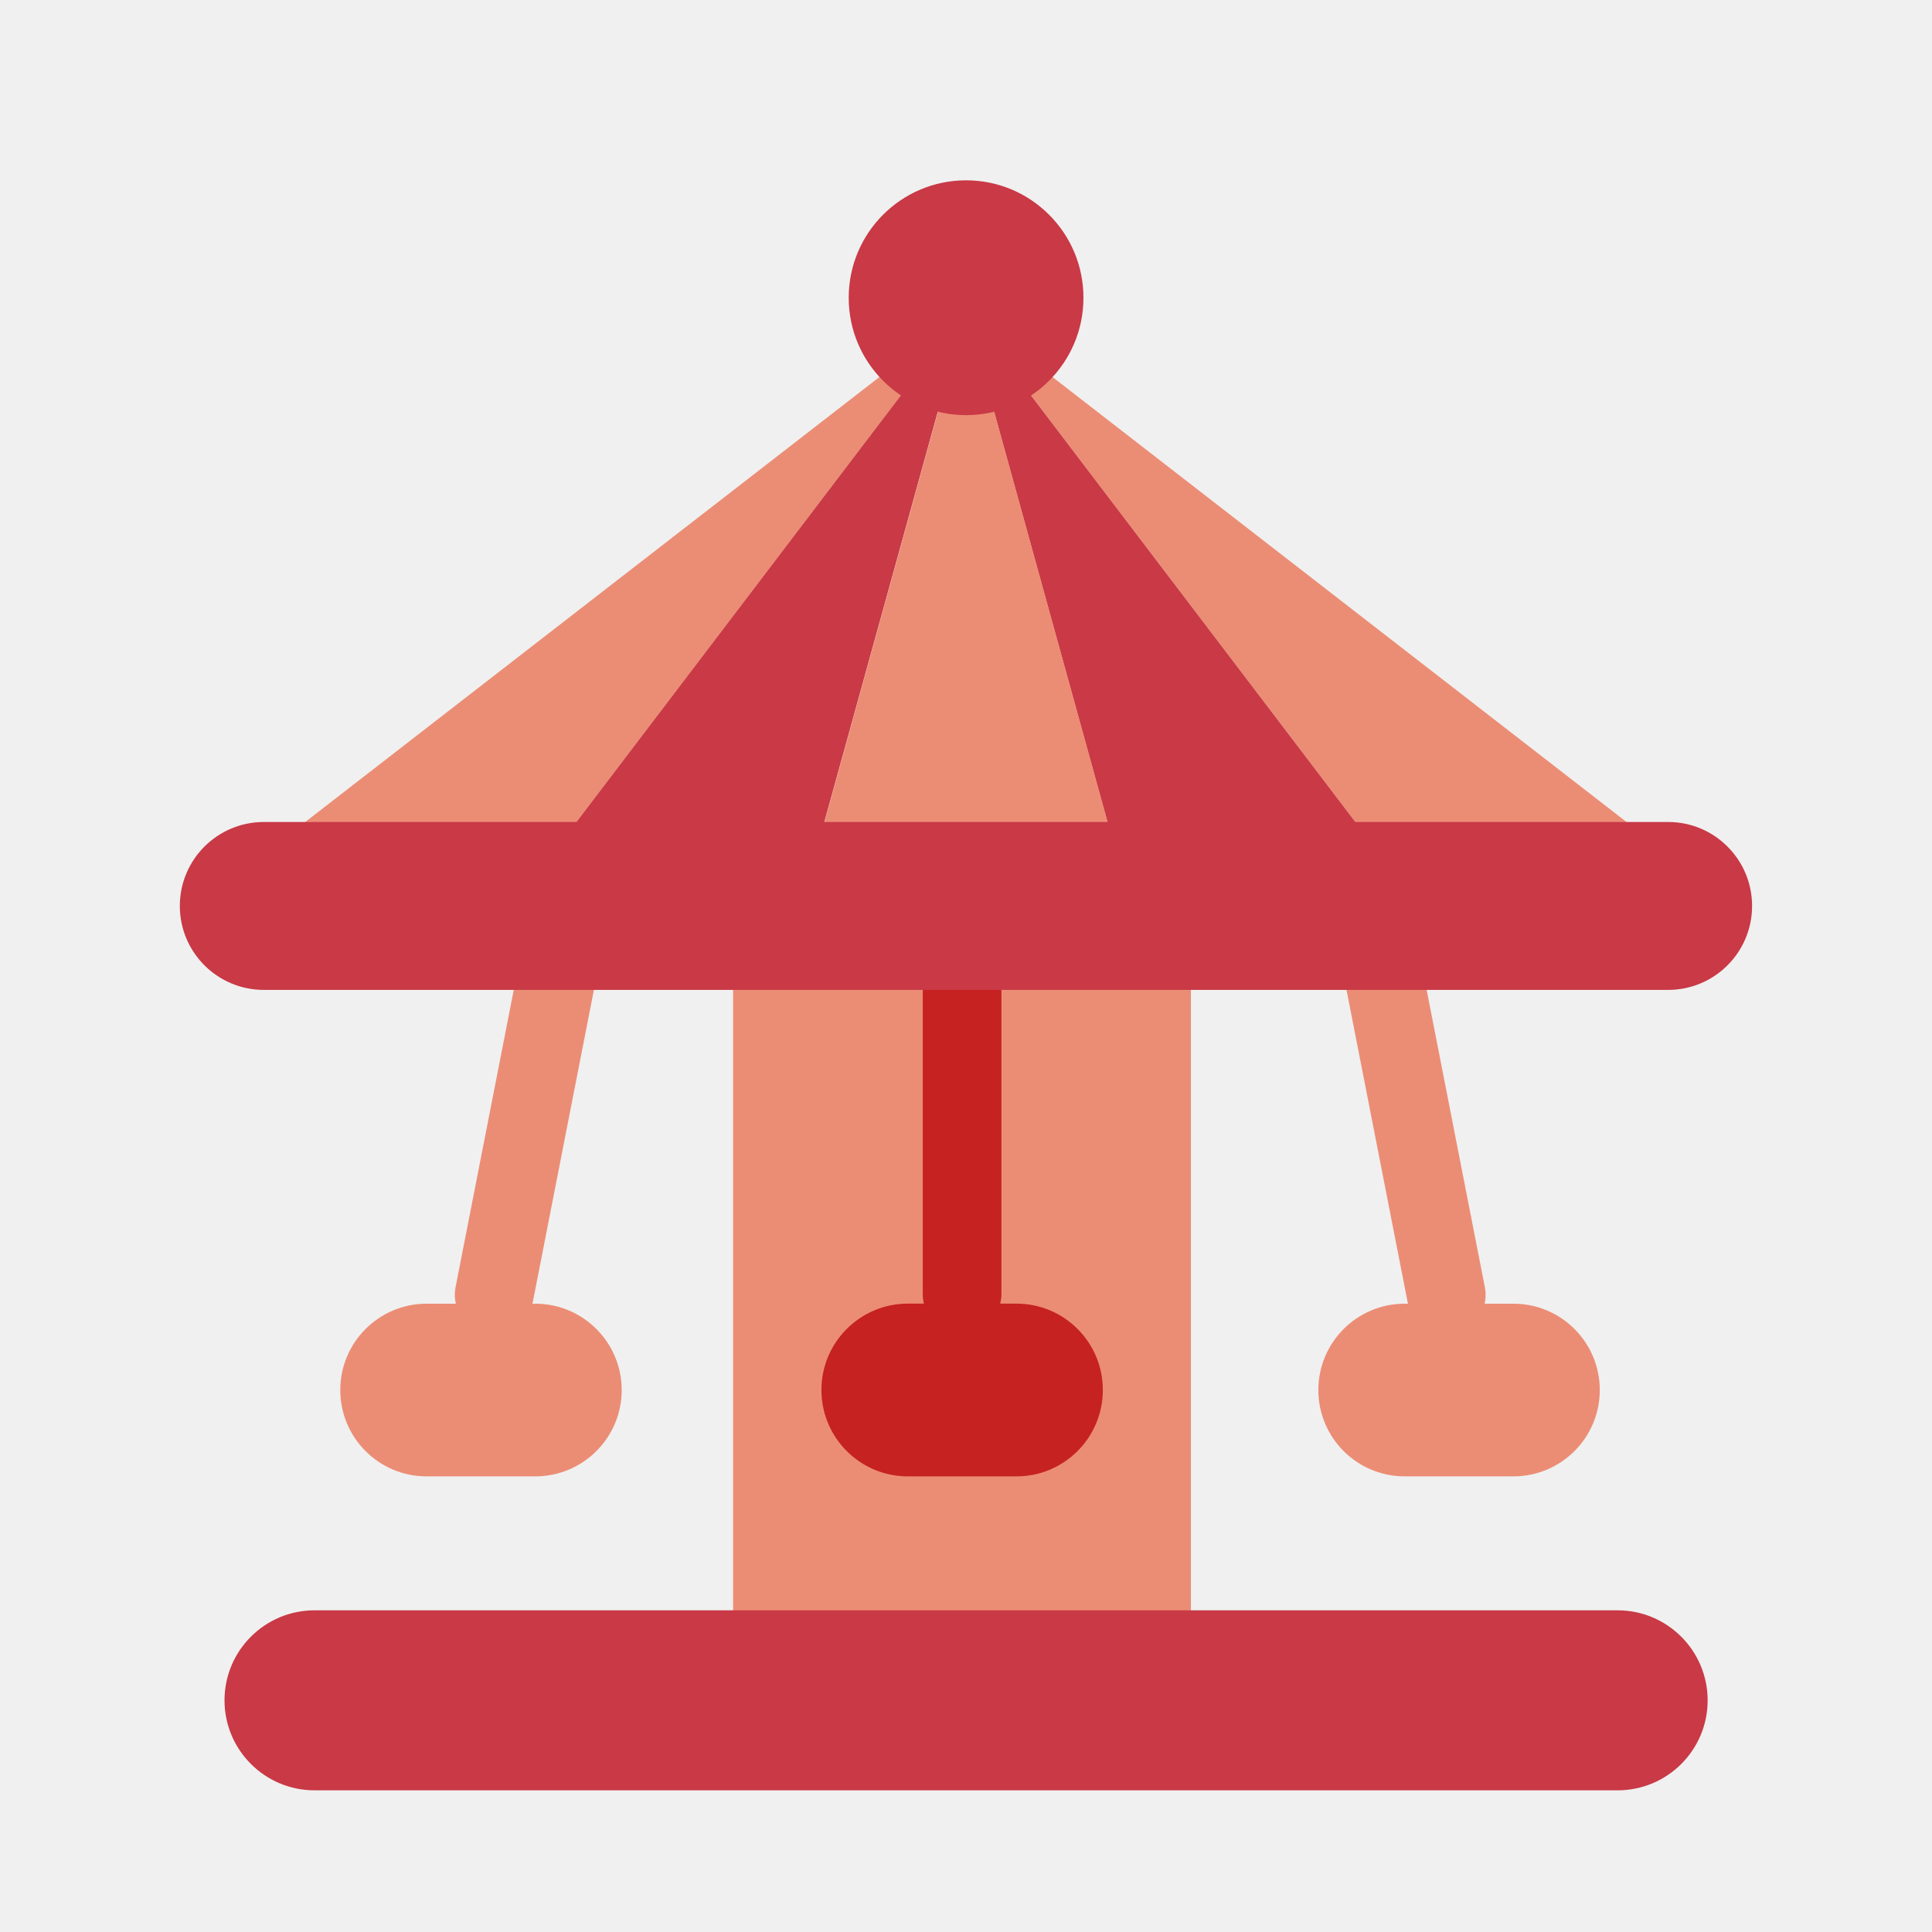
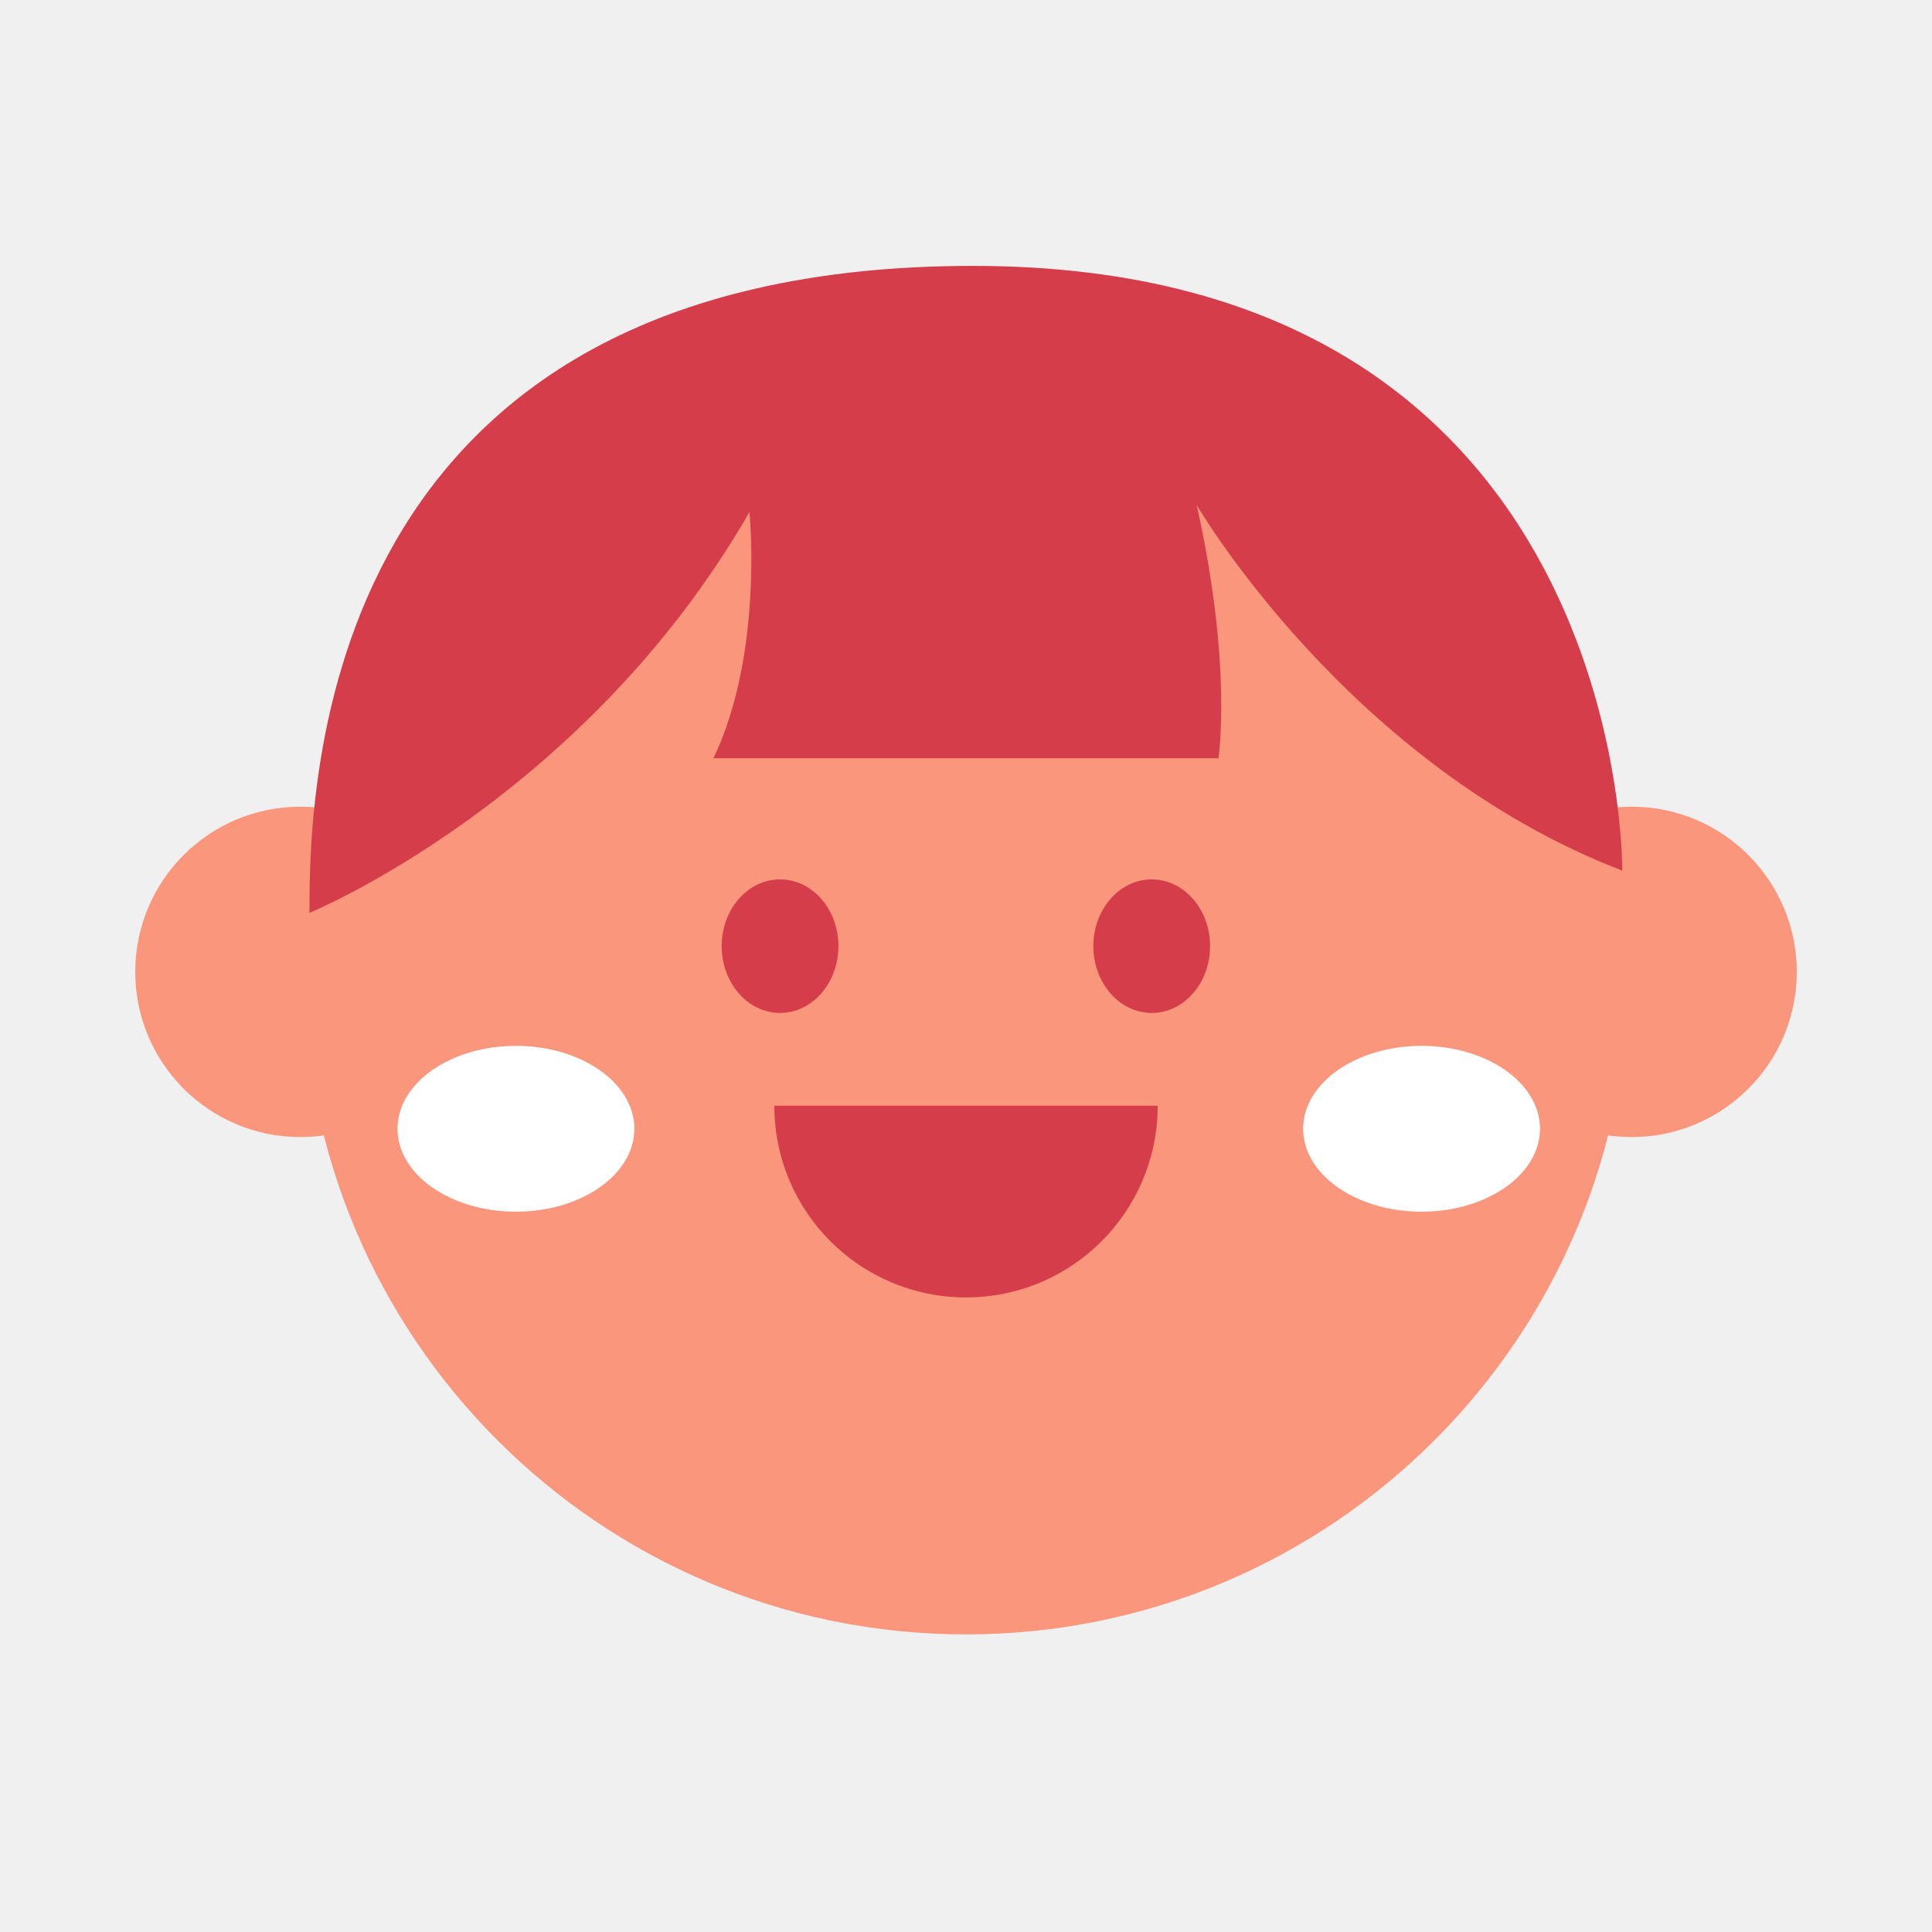
<svg xmlns="http://www.w3.org/2000/svg" width="24" height="24" viewBox="0 0 24 24" fill="none">
-   <g style="mix-blend-mode:multiply">
-     <path d="M14.794 10.268H9.107V22.206H14.794V10.268Z" fill="#FA967C" />
-     <g style="mix-blend-mode:multiply">
-       <path d="M11.999 3.85L16.88 10.269H20.28L11.999 3.85Z" fill="#FA967C" />
-     </g>
-     <g style="mix-blend-mode:multiply">
-       <path d="M3.717 10.269H7.117L12 3.85L3.717 10.269Z" fill="#FA967C" />
-     </g>
-     <g style="mix-blend-mode:multiply">
-       <path d="M7.117 10.269H10.224L11.999 3.85L7.117 10.269Z" fill="#D63D4A" />
-     </g>
-     <g style="mix-blend-mode:multiply">
-       <path d="M13.773 10.269H16.88L11.999 3.85L13.773 10.269Z" fill="#D63D4A" />
-     </g>
-     <path d="M10.226 10.269H13.775L12.001 3.85L10.226 10.269Z" fill="#FA967C" />
-     <path d="M20.095 22.24H3.907C3.29 22.24 2.789 21.739 2.789 21.122C2.789 20.505 3.29 20.004 3.907 20.004H20.095C20.711 20.004 21.213 20.505 21.213 21.122C21.213 21.741 20.711 22.24 20.095 22.24Z" fill="#D63D4A" />
-     <path d="M6.139 16.572C6.139 16.573 6.139 16.573 6.138 16.573C6.108 16.573 6.077 16.57 6.045 16.563C5.78 16.511 5.607 16.256 5.659 15.991L6.473 11.832C6.525 11.567 6.781 11.396 7.046 11.446C7.311 11.498 7.484 11.754 7.432 12.019L6.618 16.178C6.572 16.41 6.368 16.571 6.14 16.572C6.14 16.572 6.139 16.572 6.139 16.572Z" fill="#FA967C" />
-     <path d="M17.966 16.575C17.966 16.574 17.965 16.574 17.965 16.574C17.736 16.574 17.533 16.413 17.487 16.18L16.673 12.022C16.621 11.756 16.794 11.501 17.059 11.449C17.323 11.397 17.58 11.569 17.632 11.835L18.446 15.993C18.498 16.258 18.325 16.514 18.06 16.566C18.029 16.572 17.997 16.576 17.966 16.576C17.966 16.576 17.966 16.575 17.966 16.575Z" fill="#FA967C" />
-     <path d="M6.65 18.34H5.299C4.707 18.34 4.227 17.86 4.227 17.268C4.227 16.675 4.707 16.195 5.299 16.195H6.65C7.242 16.195 7.723 16.675 7.723 17.268C7.723 17.86 7.242 18.34 6.65 18.34Z" fill="#FA967C" />
-     <g style="mix-blend-mode:multiply">
-       <path d="M11.951 11.438C12.221 11.438 12.44 11.656 12.44 11.926V16.084C12.44 16.122 12.433 16.159 12.425 16.194H12.628C13.22 16.195 13.7 16.674 13.7 17.267C13.7 17.859 13.22 18.34 12.628 18.34H11.276C10.684 18.34 10.204 17.859 10.204 17.267C10.204 16.674 10.684 16.195 11.276 16.194H11.477C11.468 16.159 11.463 16.122 11.463 16.084V11.926C11.463 11.656 11.681 11.438 11.951 11.438Z" fill="#D63D4A" />
-     </g>
-     <path d="M18.8 18.34H17.45C16.857 18.34 16.377 17.86 16.377 17.268C16.377 16.675 16.857 16.195 17.45 16.195H18.8C19.393 16.195 19.873 16.675 19.873 17.268C19.873 17.86 19.393 18.34 18.8 18.34Z" fill="#FA967C" />
-     <path d="M12.001 5.157C12.806 5.157 13.459 4.504 13.459 3.699C13.459 2.893 12.806 2.24 12.001 2.24C11.195 2.24 10.543 2.893 10.543 3.699C10.543 4.504 11.195 5.157 12.001 5.157Z" fill="#D63D4A" />
-     <path d="M20.72 12.297H3.278C2.701 12.297 2.234 11.83 2.234 11.254C2.234 10.678 2.701 10.211 3.278 10.211H20.722C21.298 10.211 21.765 10.678 21.765 11.254C21.765 11.83 21.298 12.297 20.722 12.297H20.72Z" fill="#D63D4A" />
-   </g>
+   <path d="M3.731 14.125C4.864 14.125 5.783 13.206 5.783 12.073C5.783 10.94 4.864 10.021 3.731 10.021C2.598 10.021 1.68 10.94 1.68 12.073C1.68 13.206 2.598 14.125 3.731 14.125Z" fill="#FA967C" />
+   <path d="M20.268 14.125C21.401 14.125 22.32 13.206 22.32 12.073C22.32 10.94 21.401 10.021 20.268 10.021C19.135 10.021 18.217 10.94 18.217 12.073C18.217 13.206 19.135 14.125 20.268 14.125Z" fill="#FA967C" />
+   <path d="M11.999 20.303C16.545 20.303 20.229 16.618 20.229 12.073C20.229 7.527 16.545 3.843 11.999 3.843C7.454 3.843 3.77 7.527 3.77 12.073C3.77 16.618 7.454 20.303 11.999 20.303Z" fill="#FA967C" />
+   <ellipse cx="17.659" cy="14.022" rx="1.471" ry="1.03" fill="white" />
+   <ellipse cx="6.409" cy="14.022" rx="1.471" ry="1.03" fill="white" />
+   <path d="M9.69 12.583C10.091 12.583 10.415 12.211 10.415 11.753C10.415 11.295 10.091 10.924 9.69 10.924C9.29 10.924 8.965 11.295 8.965 11.753C8.965 12.211 9.29 12.583 9.69 12.583Z" fill="#D63D4A" />
+   <path d="M15.032 11.753C15.032 12.212 14.707 12.583 14.307 12.583C13.907 12.583 13.582 12.212 13.582 11.753C13.582 11.295 13.907 10.924 14.307 10.924C14.707 10.924 15.032 11.295 15.032 11.753Z" fill="#D63D4A" />
+   <path d="M3.844 11.34C3.844 11.34 7.25 9.942 9.31 6.361C9.31 6.361 9.489 8.109 8.863 9.419H15.136C15.136 9.419 15.314 8.283 14.866 6.274C14.866 6.274 16.748 9.507 20.152 10.815C20.152 10.815 20.242 3.303 12.088 3.303C3.935 3.303 3.844 9.767 3.844 11.34Z" fill="#D63D4A" />
+   <path d="M9.619 13.736C9.619 15.052 10.685 16.117 12 16.117C13.315 16.117 14.381 15.052 14.381 13.736H9.621H9.619Z" fill="#D63D4A" />
</svg>
